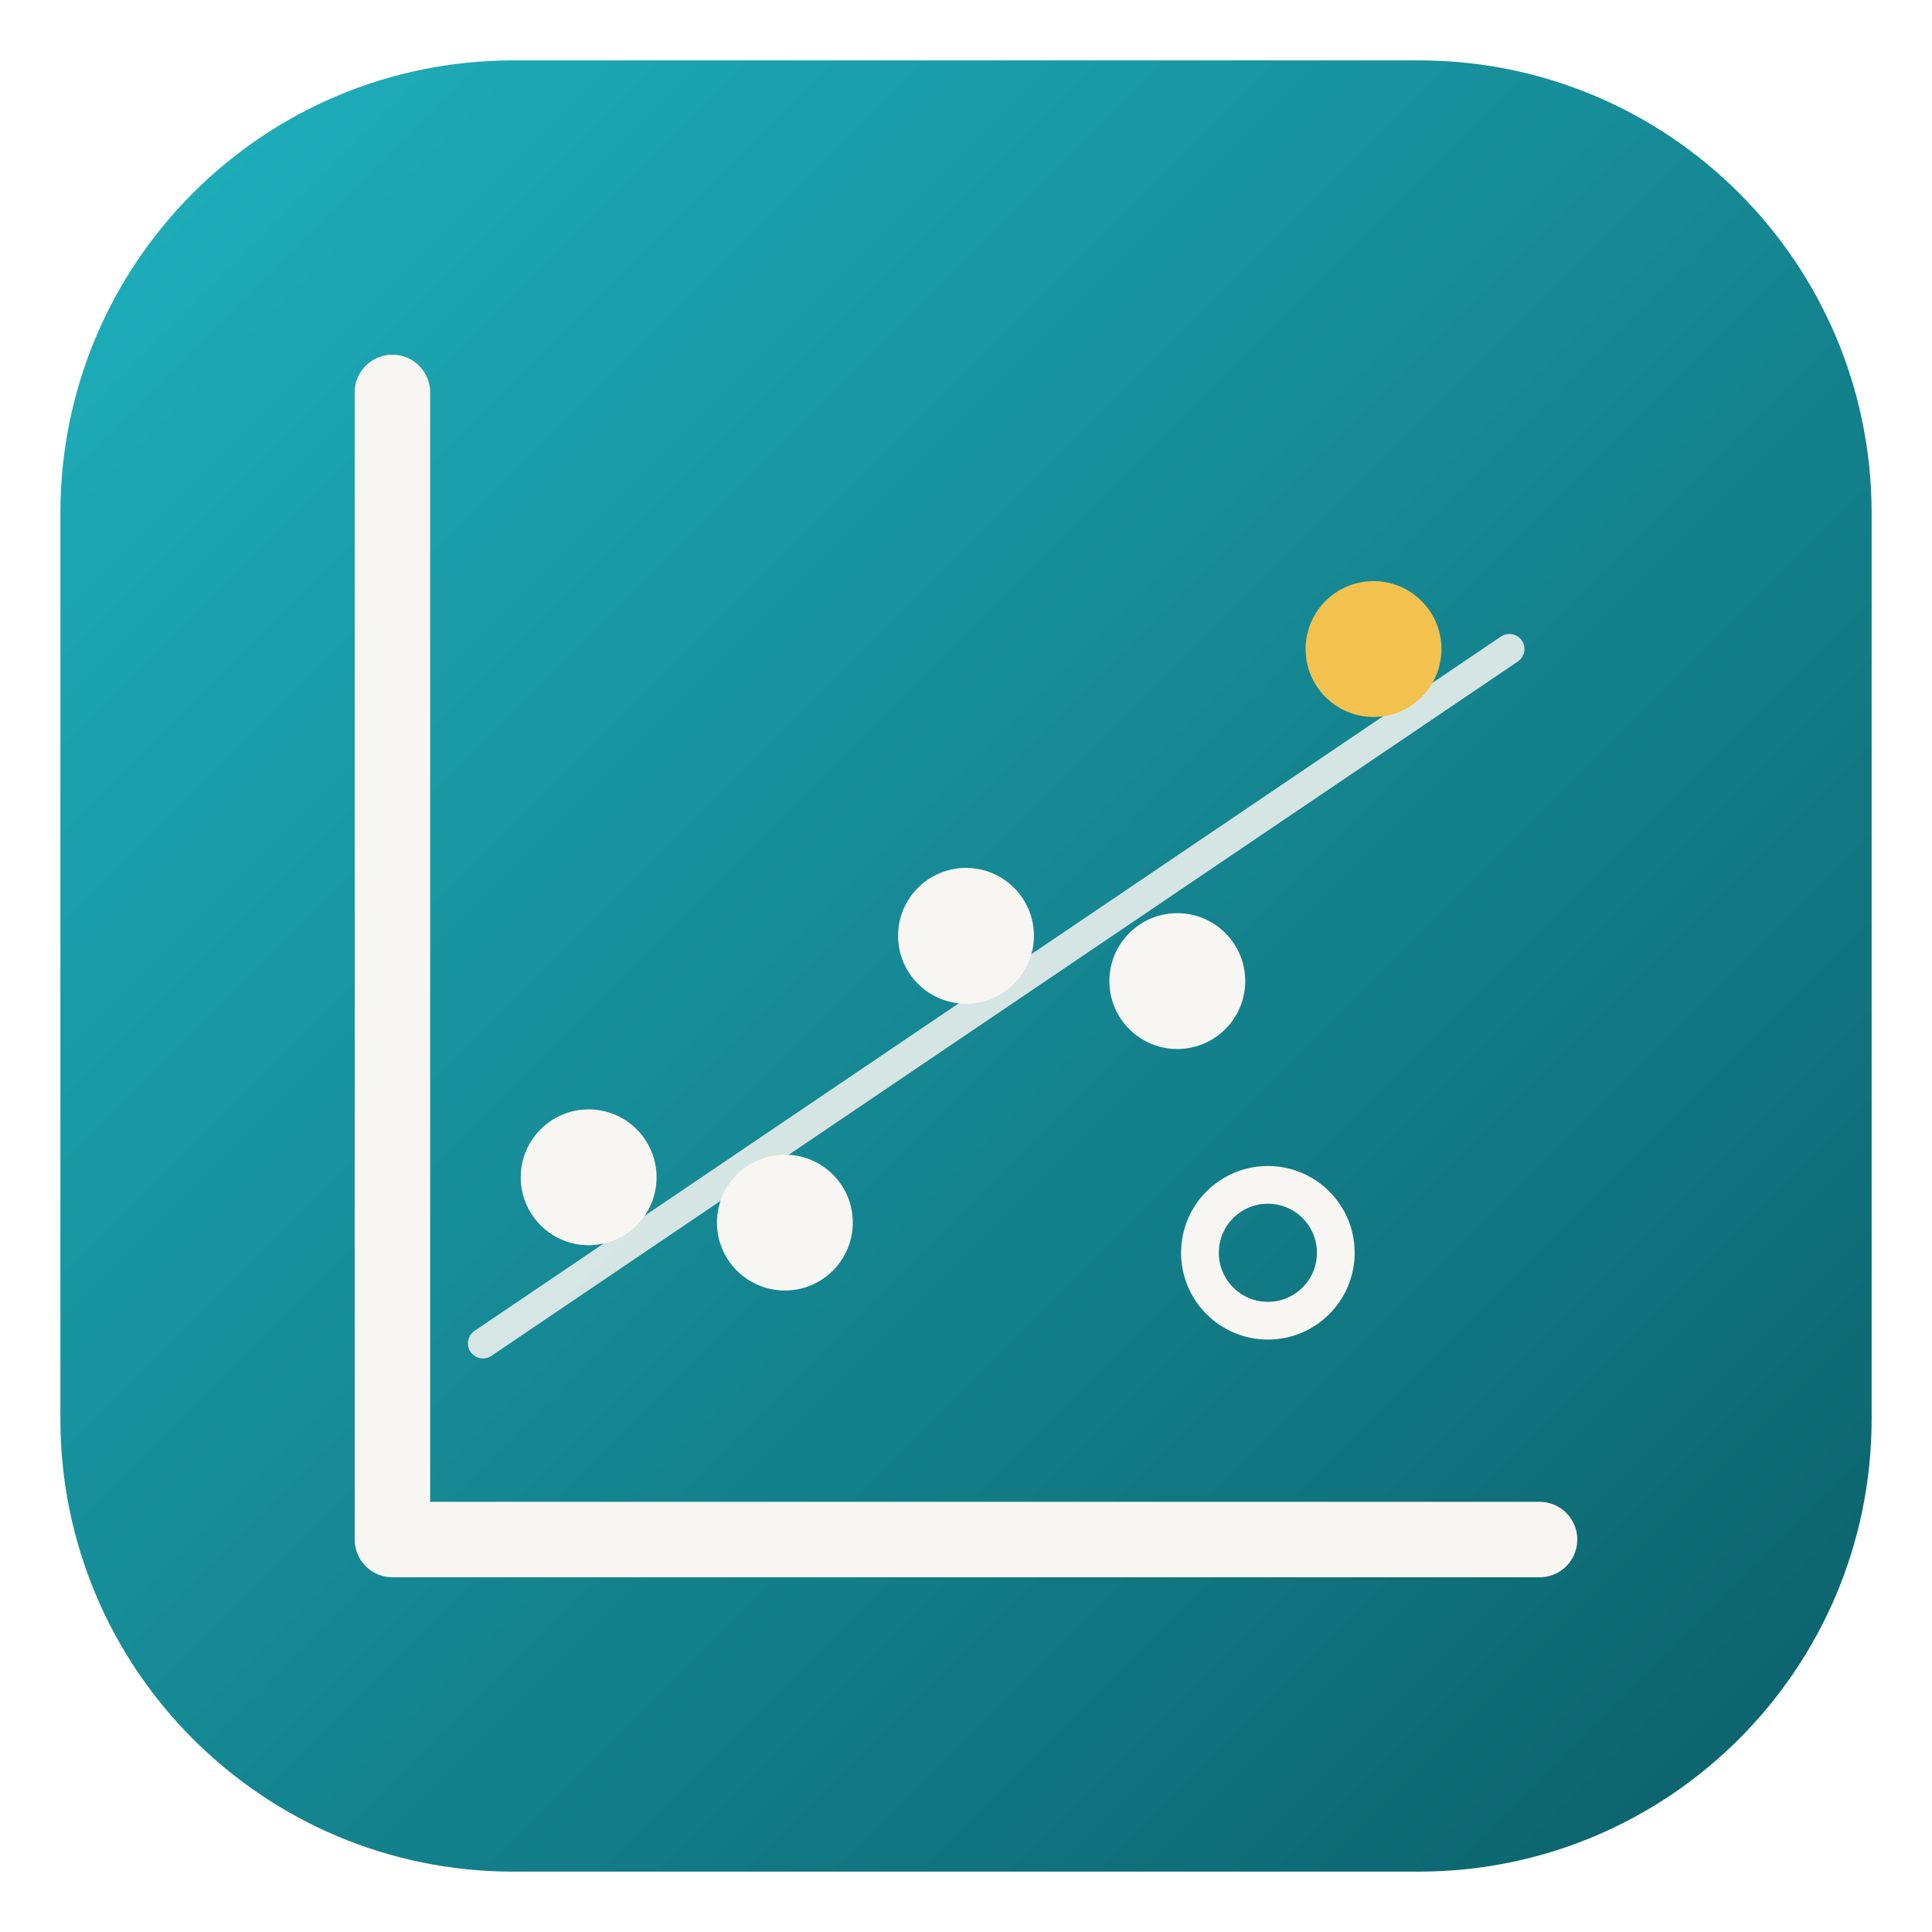
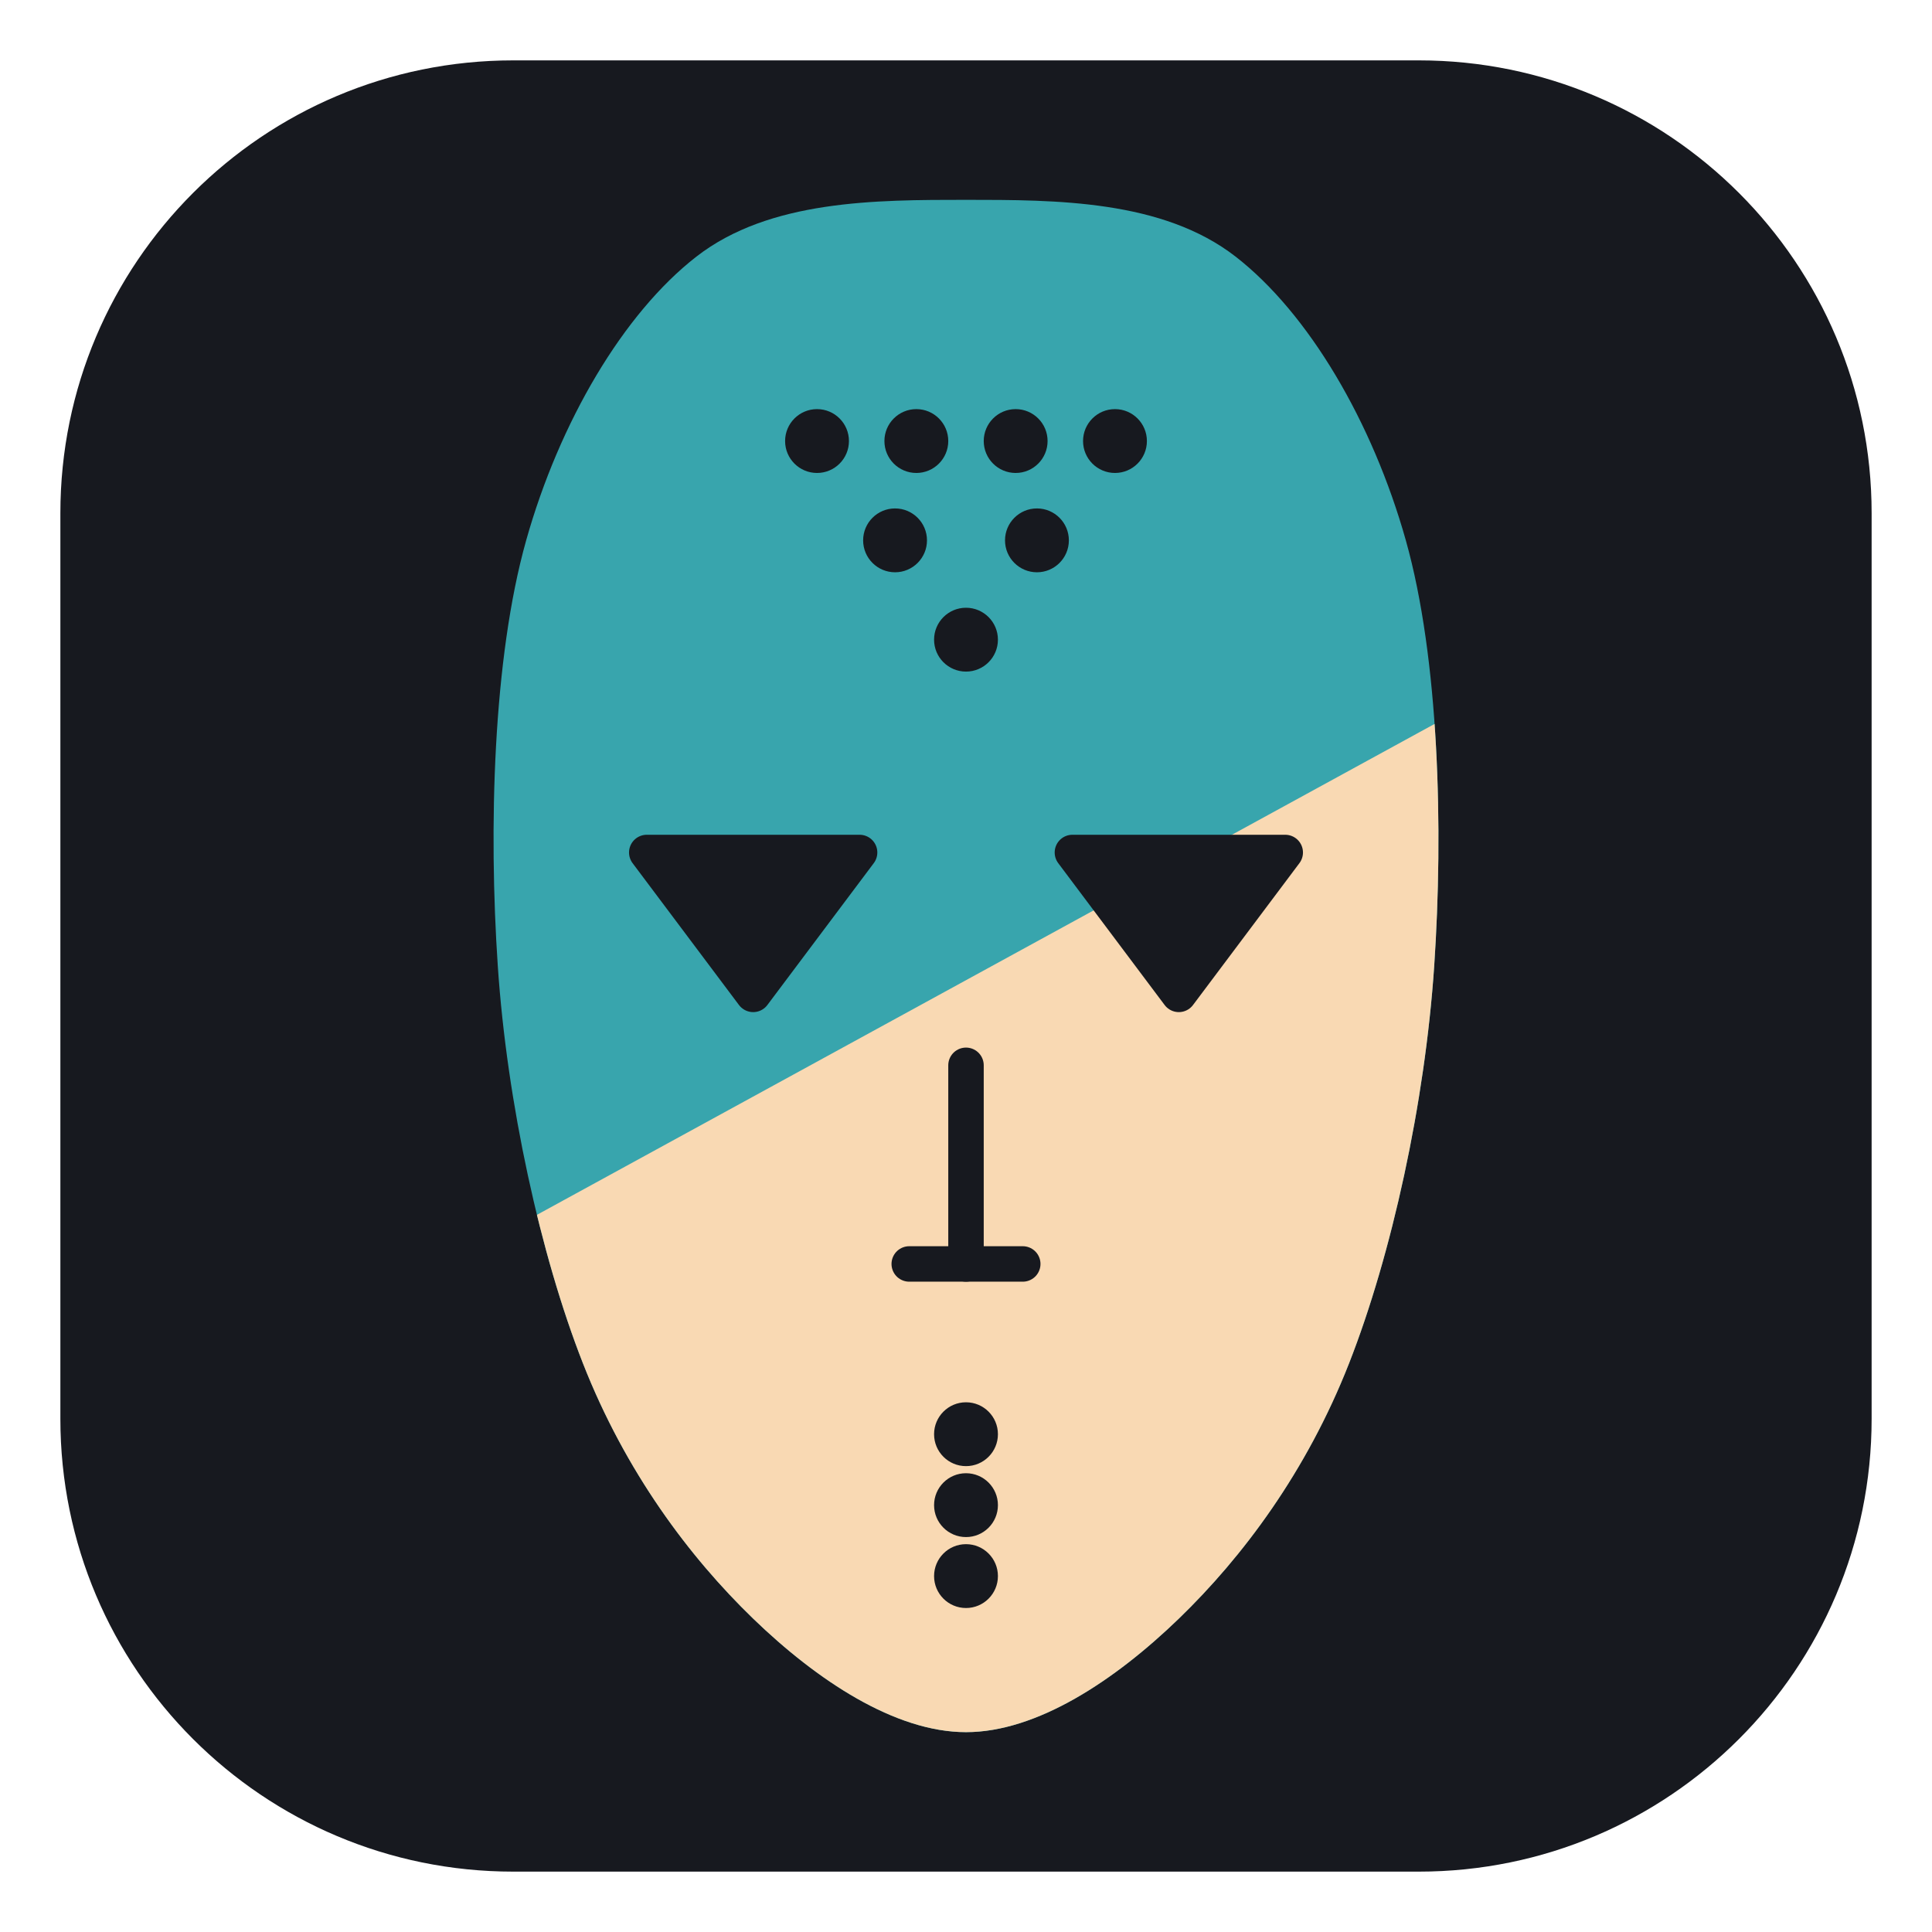
- <svg xmlns="http://www.w3.org/2000/svg" viewBox="0 0 256 256" width="256" height="256" role="img" aria-label="data-ml emblem">
-   <defs>
-     <linearGradient id="g-data-ml" x1="0" y1="0" x2="1" y2="1">
-       <stop offset="0" stop-color="#1FB1BF" />
-       <stop offset="1" stop-color="#0B5F68" />
-     </linearGradient>
-   </defs>
-   <rect x="8" y="8" width="240" height="240" rx="60" fill="url(#g-data-ml)" />
-   <g fill="none" stroke="#F7F6F2" stroke-width="10" stroke-linecap="round" stroke-linejoin="round">
-     <polyline points="52,52 52,204 204,204" />
-     <line x1="64" y1="178" x2="200" y2="86" stroke-width="4" opacity="0.85" />
-     <circle cx="78" cy="156" r="9" fill="#F7F6F2" stroke="none" />
-     <circle cx="104" cy="162" r="9" fill="#F7F6F2" stroke="none" />
-     <circle cx="128" cy="124" r="9" fill="#F7F6F2" stroke="none" />
-     <circle cx="156" cy="130" r="9" fill="#F7F6F2" stroke="none" />
-     <circle cx="182" cy="86" r="9" fill="#F2C14E" stroke="none" />
-     <circle cx="168" cy="166" r="9" fill="none" stroke-width="5" />
+ <svg xmlns="http://www.w3.org/2000/svg" viewBox="0 0 256 256" width="256" height="256" role="img" aria-label="data-ml emblem (v6)">
+   <rect x="8" y="8" width="240" height="240" rx="60" fill="#17191F" />
+   <g transform="translate(128 128) scale(0.94) translate(-128 -128)">
+     <defs>
+       <clipPath id="c6-data-ml">
+         <path d="M128.0 20.0 C140.7 20.0 155.7 20.0 166.0 28.0 C176.3 36.0 185.3 51.3 190.0 68.0 C194.7 84.7 195.3 108.7 194.0 128.0 C192.7 147.3 188.0 168.7 182.0 184.0 C176.0 199.3 167.0 211.3 158.0 220.0 C149.0 228.7 138.0 236.0 128.0 236.0 C118.0 236.0 107.0 228.7 98.0 220.0 C89.0 211.3 80.0 199.3 74.0 184.0 C68.0 168.7 63.3 147.3 62.0 128.0 C60.7 108.7 61.3 84.7 66.0 68.0 C70.7 51.3 79.7 36.0 90.0 28.0 C100.3 20.0 115.3 20.0 128.0 20.0 Z" />
+       </clipPath>
+     </defs>
+     <path d="M128.0 20.0 C140.7 20.0 155.7 20.0 166.0 28.0 C176.3 36.0 185.3 51.3 190.0 68.0 C194.7 84.7 195.3 108.7 194.0 128.0 C192.7 147.3 188.0 168.7 182.0 184.0 C176.0 199.3 167.0 211.3 158.0 220.0 C149.0 228.7 138.0 236.0 128.0 236.0 C118.0 236.0 107.0 228.7 98.0 220.0 C89.0 211.3 80.0 199.3 74.0 184.0 C68.0 168.7 63.3 147.3 62.0 128.0 C60.7 108.7 61.3 84.7 66.0 68.0 C70.7 51.3 79.7 36.0 90.0 28.0 C100.3 20.0 115.3 20.0 128.0 20.0 Z" fill="#38A5AD" />
+     <g clip-path="url(#c6-data-ml)" fill="#F9D9B3">
+       <polygon points="0,200 256,60 256,256 0,256" />
+     </g>
+     <polygon points="83.0,112.0 113.0,112.0 98,132.0" fill="#17191F" stroke="#17191F" stroke-width="5" stroke-linejoin="round" />
+     <polygon points="143.0,112.0 173.0,112.0 158,132.0" fill="#17191F" stroke="#17191F" stroke-width="5" stroke-linejoin="round" />
+     <line x1="128" y1="142" x2="128" y2="170" fill="none" stroke="#17191F" stroke-width="5" stroke-linecap="round" stroke-linejoin="round" />
+     <line x1="120" y1="170" x2="136" y2="170" fill="none" stroke="#17191F" stroke-width="5" stroke-linecap="round" stroke-linejoin="round" />
+     <circle cx="107" cy="54" r="4.5" fill="#17191F" />
+     <circle cx="121" cy="54" r="4.5" fill="#17191F" />
+     <circle cx="135" cy="54" r="4.5" fill="#17191F" />
+     <circle cx="149" cy="54" r="4.5" fill="#17191F" />
+     <circle cx="118" cy="68" r="4.5" fill="#17191F" />
+     <circle cx="138" cy="68" r="4.5" fill="#17191F" />
+     <circle cx="128" cy="82" r="4.5" fill="#17191F" />
+     <circle cx="128" cy="194" r="4.5" fill="#17191F" />
+     <circle cx="128" cy="204" r="4.5" fill="#17191F" />
+     <circle cx="128" cy="214" r="4.5" fill="#17191F" />
  </g>
</svg>
